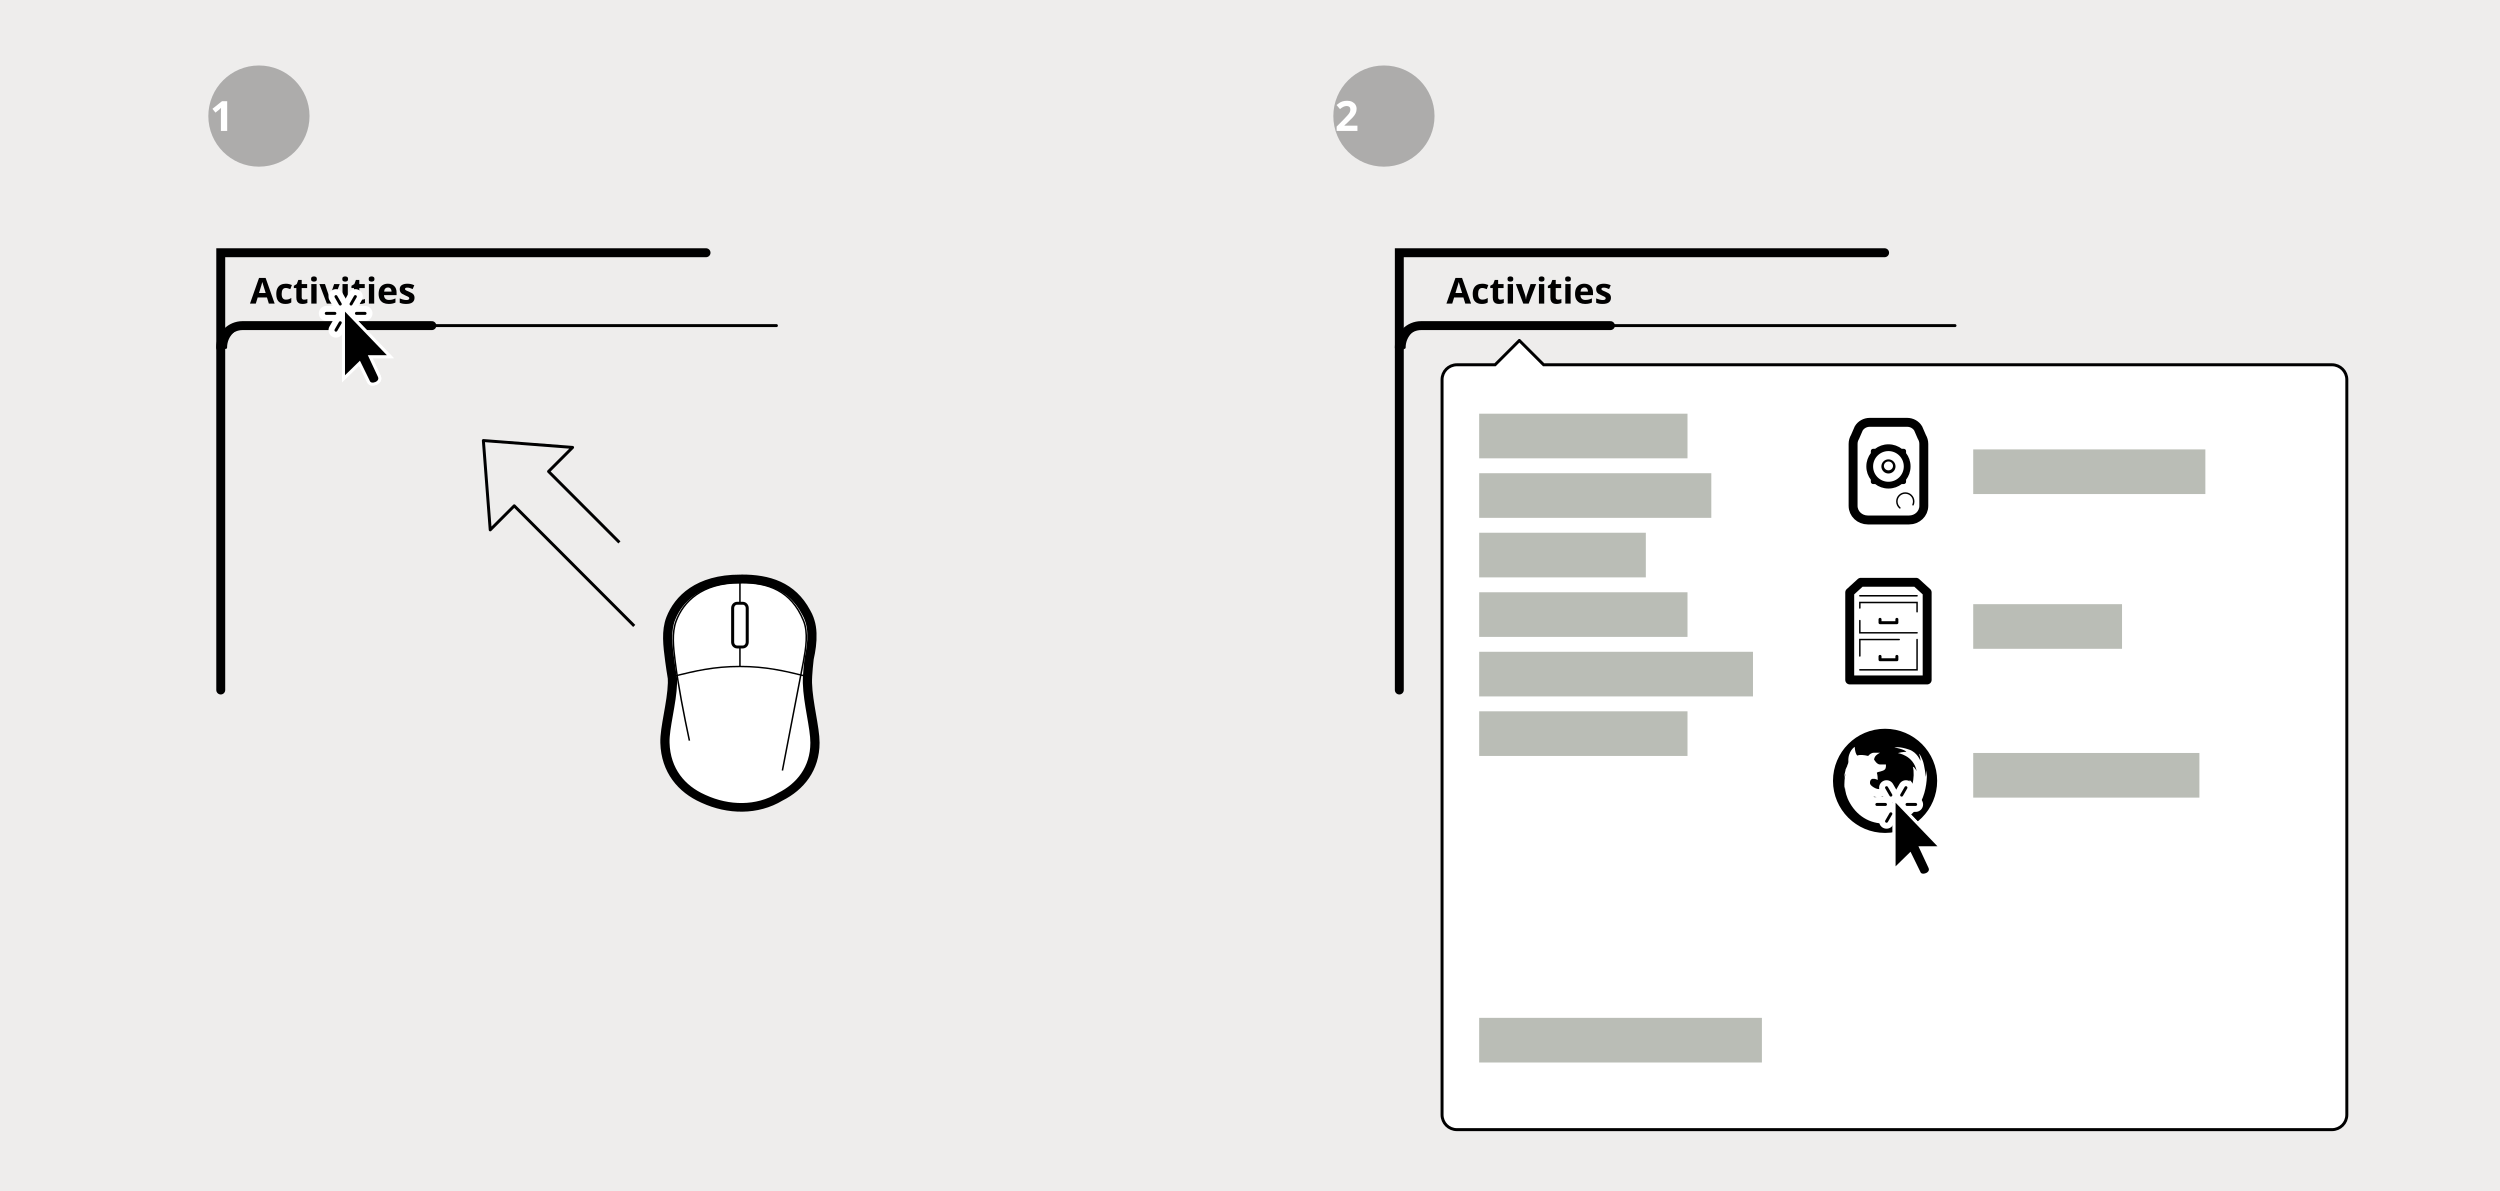
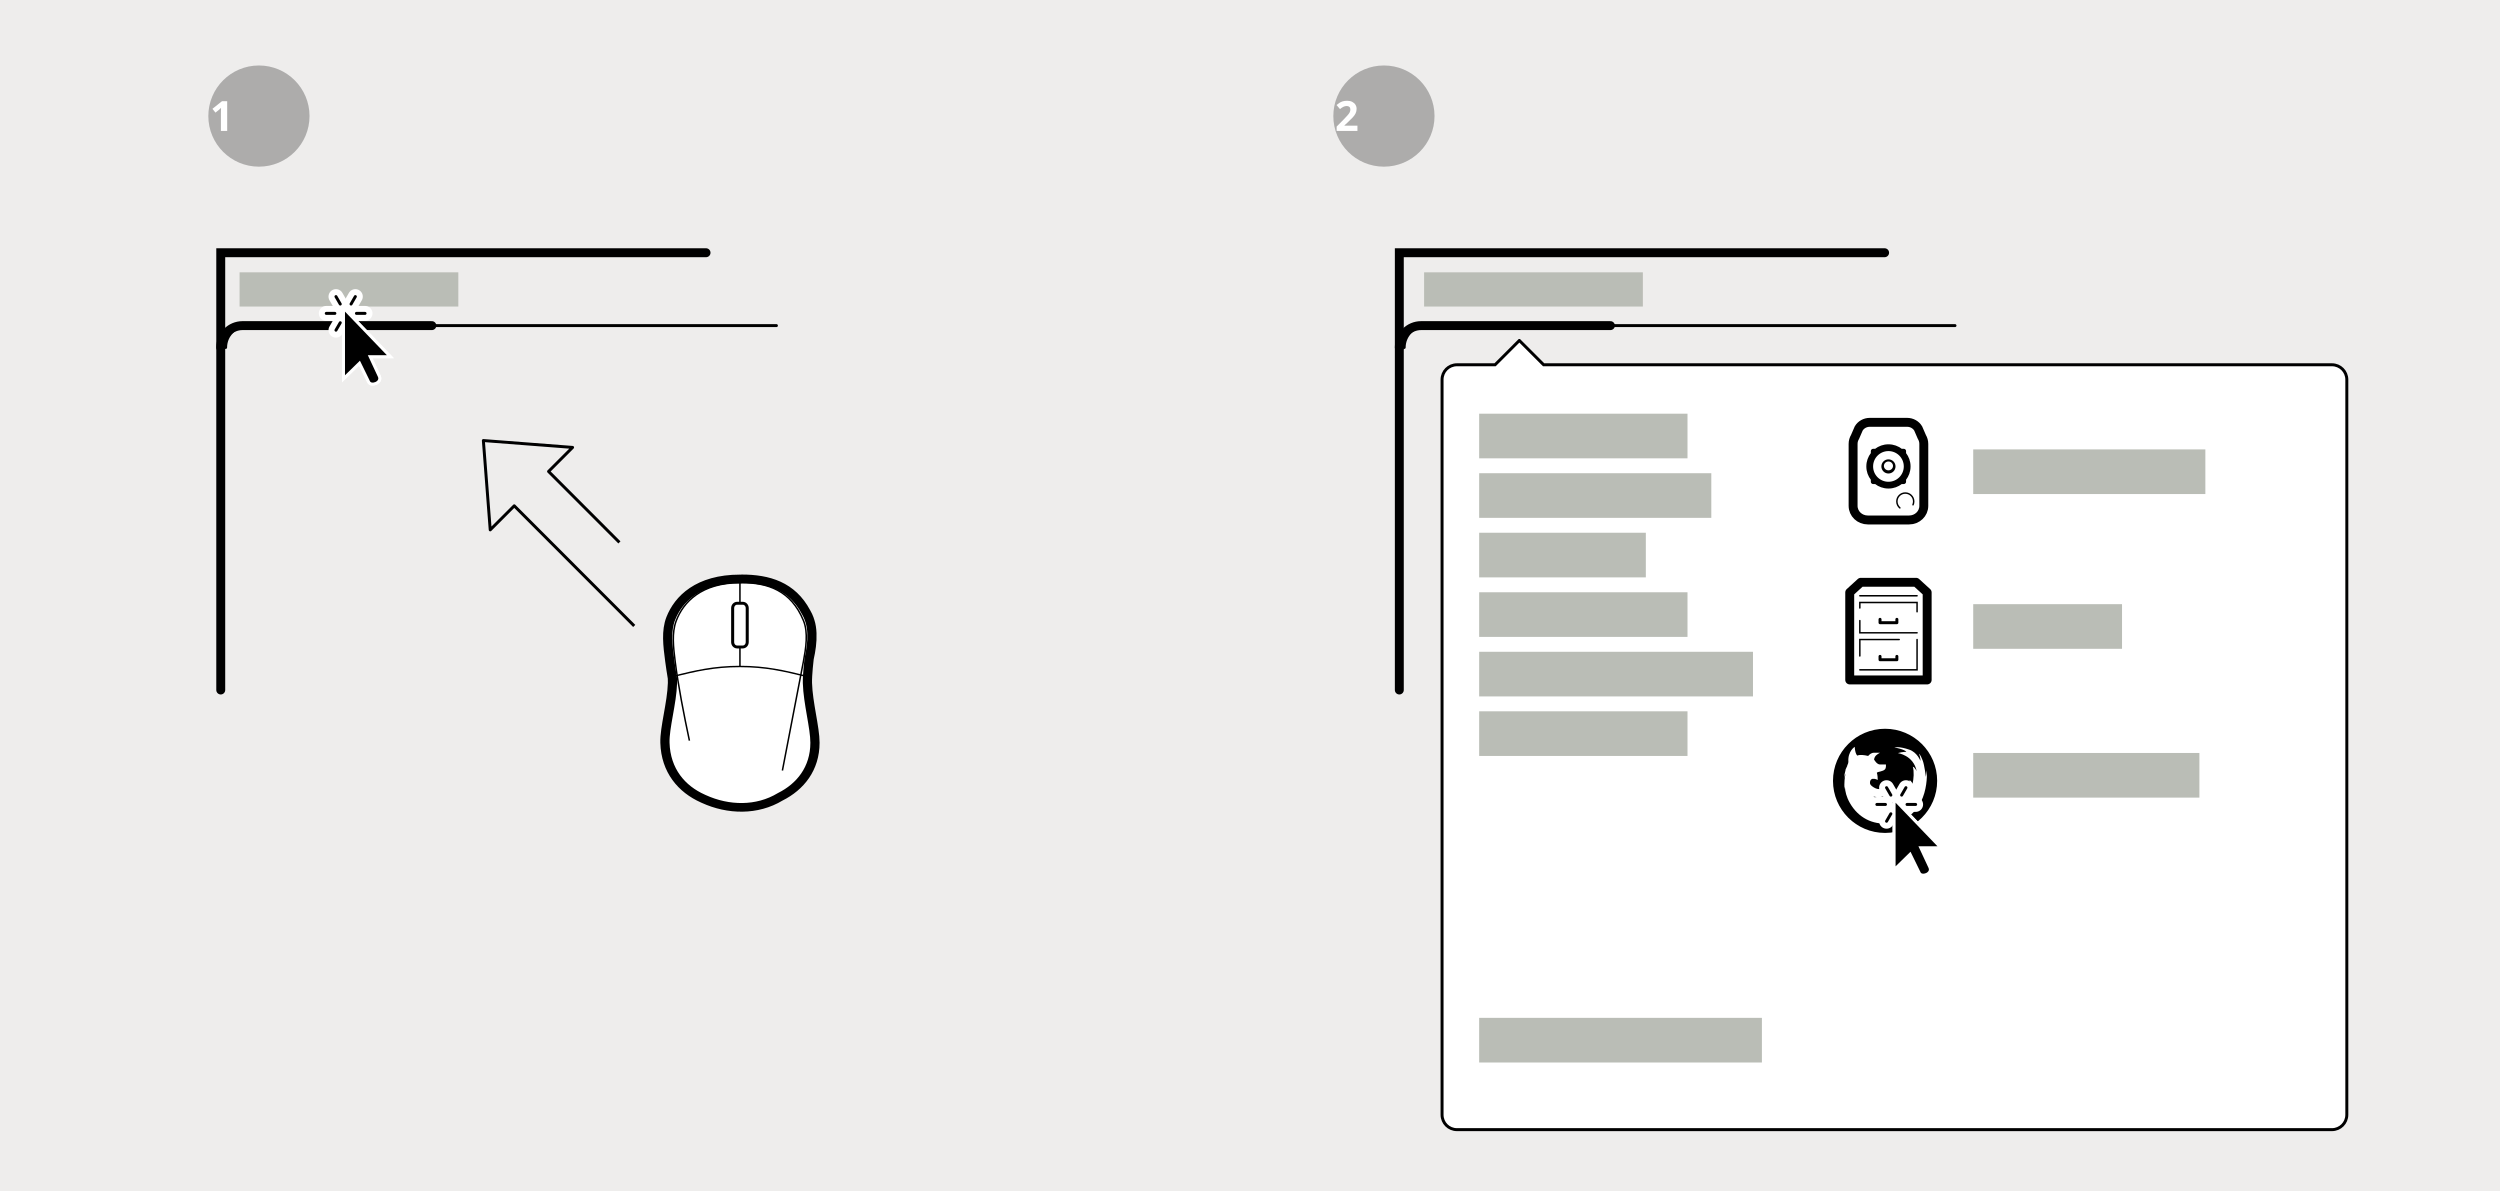
<svg xmlns="http://www.w3.org/2000/svg" xmlns:ns1="http://www.openswatchbook.org/uri/2009/osb" xmlns:xlink="http://www.w3.org/1999/xlink" width="840" height="400" id="svg10075" version="1.1">
  <defs id="defs10077">
    <linearGradient ns1:paint="gradient" id="RHEL7">
      <stop id="stop13323" offset="0" style="stop-color:#a3dbe8;stop-opacity:1;" />
      <stop id="stop13325" offset="1" style="stop-color:#a3dbe8;stop-opacity:1;" />
    </linearGradient>
    <linearGradient id="GNOME" ns1:paint="gradient">
      <stop style="stop-color:#eeedec;stop-opacity:1;" offset="0" id="stop11074" />
      <stop style="stop-color:#eeedec;stop-opacity:1" offset="1" id="stop11076" />
    </linearGradient>
    <linearGradient id="BLANK" ns1:paint="gradient">
      <stop style="stop-color:#eeedec;stop-opacity:0;" offset="0" id="stop7012" />
      <stop style="stop-color:#eeedec;stop-opacity:0" offset="1" id="stop7014" />
    </linearGradient>
    <linearGradient xlink:href="#GNOME" id="linearGradient7064" gradientTransform="matrix(1.183438,0,0,1.134242,5.70167,124.9606)" x1="-18.338" y1="490.549" x2="713.429" y2="490.549" gradientUnits="userSpaceOnUse" />
    <linearGradient xlink:href="#linearGradient5716" id="linearGradient5885" x1="29.09" y1="11.773" x2="33.971" y2="9.709" gradientUnits="userSpaceOnUse" />
    <linearGradient id="linearGradient5716">
      <stop style="stop-color:#000000;stop-opacity:1;" offset="0" id="stop5718" />
      <stop style="stop-color:#484848;stop-opacity:1;" offset="1" id="stop5720" />
    </linearGradient>
    <linearGradient xlink:href="#linearGradient5716" id="linearGradient17441" x1="29.09" y1="11.773" x2="33.971" y2="9.709" gradientUnits="userSpaceOnUse" />
    <linearGradient id="linearGradient17443">
      <stop style="stop-color:#000000;stop-opacity:1;" offset="0" id="stop17445" />
      <stop style="stop-color:#484848;stop-opacity:1;" offset="1" id="stop17447" />
    </linearGradient>
    <linearGradient id="linearGradient5716-3-1">
      <stop style="stop-color:#000000;stop-opacity:1;" offset="0" id="stop5718-0-3" />
      <stop style="stop-color:#484848;stop-opacity:1;" offset="1" id="stop5720-0-39" />
    </linearGradient>
    <linearGradient id="linearGradient5716-3-1-9">
      <stop style="stop-color:#000000;stop-opacity:1;" offset="0" id="stop5718-0-3-4" />
      <stop style="stop-color:#484848;stop-opacity:1;" offset="1" id="stop5720-0-39-8" />
    </linearGradient>
    <linearGradient id="linearGradient5716-3-1-9-2">
      <stop style="stop-color:#000000;stop-opacity:1;" offset="0" id="stop5718-0-3-4-5" />
      <stop style="stop-color:#484848;stop-opacity:1;" offset="1" id="stop5720-0-39-8-8" />
    </linearGradient>
    <linearGradient xlink:href="#linearGradient5716-3-1" id="linearGradient31959" gradientUnits="userSpaceOnUse" x1="29.09" y1="11.773" x2="33.971" y2="9.709" />
    <linearGradient xlink:href="#linearGradient5716-3-1-9" id="linearGradient31961" gradientUnits="userSpaceOnUse" x1="29.09" y1="11.773" x2="33.971" y2="9.709" />
    <linearGradient xlink:href="#linearGradient5716-3-1-9-2" id="linearGradient31963" gradientUnits="userSpaceOnUse" x1="29.09" y1="11.773" x2="33.971" y2="9.709" />
    <linearGradient xlink:href="#linearGradient5716-3-1-8-5-5" id="linearGradient5681-5" gradientUnits="userSpaceOnUse" x1="29.09" y1="11.773" x2="33.971" y2="9.709" />
    <linearGradient id="linearGradient5716-3-1-8-5-5">
      <stop style="stop-color:#000000;stop-opacity:1;" offset="0" id="stop5718-0-3-8-9-7" />
      <stop style="stop-color:#484848;stop-opacity:1;" offset="1" id="stop5720-0-39-7-4-0" />
    </linearGradient>
    <radialGradient xlink:href="#linearGradient3962-1-1-9-5-4-2" id="radialGradient5559" gradientUnits="userSpaceOnUse" gradientTransform="matrix(0.667097,0,0,0.6652358,301.7631,447.7745)" cx="18.248" cy="15.716" fx="18.248" fy="15.716" r="29.993" />
    <linearGradient id="linearGradient3962-1-1-9-5-4-2">
      <stop id="stop3964-5-0-1-9-6-6" offset="0" style="stop-color: rgb(211, 233, 255); stop-opacity: 1;" />
      <stop id="stop4134-0-8-0-8-6-6" offset="0.155" style="stop-color: rgb(243, 249, 255); stop-opacity: 1;" />
      <stop id="stop4346-9-1-1-2-3-4" offset="0.631" style="stop-color: rgb(55, 100, 151); stop-opacity: 1;" />
      <stop style="stop-color: rgb(39, 62, 93); stop-opacity: 1;" offset="0.816" id="stop6610-2-9-0-2-7" />
      <stop id="stop3966-7-2-7-7-1-3" offset="1" style="stop-color: rgb(82, 110, 165); stop-opacity: 1;" />
    </linearGradient>
    <linearGradient xlink:href="#linearGradient10586-8-2-5-1-6-0" id="linearGradient5561" gradientUnits="userSpaceOnUse" gradientTransform="matrix(0.1249452,0,0,0.125444,302.5432,448.9002)" x1="145.163" y1="-41.407" x2="144.427" y2="46.078" />
    <linearGradient id="linearGradient10586-8-2-5-1-6-0">
      <stop id="stop10588-8-7-5-8-3-4" offset="0" style="stop-color: rgb(172, 197, 237); stop-opacity: 1;" />
      <stop id="stop10590-3-6-5-8-3-9" offset="1" style="stop-color: rgb(25, 59, 110); stop-opacity: 1;" />
    </linearGradient>
    <radialGradient xlink:href="#linearGradient6868-5-7-5-4-3" id="radialGradient5567" gradientUnits="userSpaceOnUse" gradientTransform="matrix(1,0,0,0.931606,0,1.57305)" cx="24.881" cy="23" fx="24.881" fy="23" r="19.19" />
    <linearGradient id="linearGradient6868-5-7-5-4-3">
      <stop id="stop6870-84-7-0-1-8" offset="0" style="stop-color: rgb(0, 0, 0); stop-opacity: 1;" />
      <stop id="stop6872-0-5-0-7-1" offset="1" style="stop-color: rgb(0, 0, 0); stop-opacity: 0;" />
    </linearGradient>
    <radialGradient xlink:href="#linearGradient6868-5-7-5-4-3" id="radialGradient5565" gradientUnits="userSpaceOnUse" gradientTransform="matrix(1,0,0,0.931606,0,1.57305)" cx="24.881" cy="23" fx="24.881" fy="23" r="19.19" />
    <radialGradient xlink:href="#linearGradient6868-5-7-5-4-3" id="radialGradient5563" gradientUnits="userSpaceOnUse" gradientTransform="matrix(1,0,0,0.931606,0,1.57305)" cx="24.881" cy="23" fx="24.881" fy="23" r="19.19" />
    <radialGradient xlink:href="#linearGradient6868-5-7-5-4-3" id="radialGradient5573" gradientUnits="userSpaceOnUse" gradientTransform="matrix(1,0,0,0.931606,0,1.57305)" cx="24.881" cy="23" fx="24.881" fy="23" r="19.19" />
    <radialGradient xlink:href="#linearGradient6868-5-7-5-4-3" id="radialGradient5571" gradientUnits="userSpaceOnUse" gradientTransform="matrix(1,0,0,0.931606,0,1.57305)" cx="24.881" cy="23" fx="24.881" fy="23" r="19.19" />
    <radialGradient xlink:href="#linearGradient6868-5-7-5-4-3" id="radialGradient5569" gradientUnits="userSpaceOnUse" gradientTransform="matrix(1,0,0,0.931606,0,1.57305)" cx="24.881" cy="23" fx="24.881" fy="23" r="19.19" />
    <radialGradient xlink:href="#linearGradient6868-5-7-5-4-3" id="radialGradient5579" gradientUnits="userSpaceOnUse" gradientTransform="matrix(1,0,0,0.931606,0,1.57305)" cx="24.881" cy="23" fx="24.881" fy="23" r="19.19" />
    <radialGradient xlink:href="#linearGradient6868-5-7-5-4-3" id="radialGradient5577" gradientUnits="userSpaceOnUse" gradientTransform="matrix(1,0,0,0.931606,0,1.57305)" cx="24.881" cy="23" fx="24.881" fy="23" r="19.19" />
    <radialGradient xlink:href="#linearGradient6868-5-7-5-4-3" id="radialGradient5575" gradientUnits="userSpaceOnUse" gradientTransform="matrix(1,0,0,0.931606,0,1.57305)" cx="24.881" cy="23" fx="24.881" fy="23" r="19.19" />
    <radialGradient xlink:href="#linearGradient6868-5-7-5-4-3" id="radialGradient5585" gradientUnits="userSpaceOnUse" gradientTransform="matrix(1,0,0,0.931606,0,1.57305)" cx="24.881" cy="23" fx="24.881" fy="23" r="19.19" />
    <radialGradient xlink:href="#linearGradient6868-5-7-5-4-3" id="radialGradient5583" gradientUnits="userSpaceOnUse" gradientTransform="matrix(1,0,0,0.931606,0,1.57305)" cx="24.881" cy="23" fx="24.881" fy="23" r="19.19" />
    <radialGradient xlink:href="#linearGradient6868-5-7-5-4-3" id="radialGradient5581" gradientUnits="userSpaceOnUse" gradientTransform="matrix(1,0,0,0.931606,0,1.57305)" cx="24.881" cy="23" fx="24.881" fy="23" r="19.19" />
    <radialGradient xlink:href="#linearGradient6868-5-7-5-4-3" id="radialGradient5591" gradientUnits="userSpaceOnUse" gradientTransform="matrix(1,0,0,0.931606,0,1.57305)" cx="24.881" cy="23" fx="24.881" fy="23" r="19.19" />
    <radialGradient xlink:href="#linearGradient6868-5-7-5-4-3" id="radialGradient5589" gradientUnits="userSpaceOnUse" gradientTransform="matrix(1,0,0,0.931606,0,1.57305)" cx="24.881" cy="23" fx="24.881" fy="23" r="19.19" />
    <radialGradient xlink:href="#linearGradient6868-5-7-5-4-3" id="radialGradient5587" gradientUnits="userSpaceOnUse" gradientTransform="matrix(1,0,0,0.931606,0,1.57305)" cx="24.881" cy="23" fx="24.881" fy="23" r="19.19" />
    <radialGradient xlink:href="#linearGradient6868-5-7-5-4-3" id="radialGradient5597" gradientUnits="userSpaceOnUse" gradientTransform="matrix(1,0,0,0.931606,0,1.57305)" cx="24.881" cy="23" fx="24.881" fy="23" r="19.19" />
    <radialGradient xlink:href="#linearGradient6868-5-7-5-4-3" id="radialGradient5595" gradientUnits="userSpaceOnUse" gradientTransform="matrix(1,0,0,0.931606,0,1.57305)" cx="24.881" cy="23" fx="24.881" fy="23" r="19.19" />
    <radialGradient xlink:href="#linearGradient6868-5-7-5-4-3" id="radialGradient5593" gradientUnits="userSpaceOnUse" gradientTransform="matrix(1,0,0,0.931606,0,1.57305)" cx="24.881" cy="23" fx="24.881" fy="23" r="19.19" />
    <radialGradient xlink:href="#linearGradient6868-5-7-5-4-3" id="radialGradient5603" gradientUnits="userSpaceOnUse" gradientTransform="matrix(1,0,0,0.931606,0,1.57305)" cx="24.881" cy="23" fx="24.881" fy="23" r="19.19" />
    <radialGradient xlink:href="#linearGradient6868-5-7-5-4-3" id="radialGradient5601" gradientUnits="userSpaceOnUse" gradientTransform="matrix(1,0,0,0.931606,0,1.57305)" cx="24.881" cy="23" fx="24.881" fy="23" r="19.19" />
    <radialGradient xlink:href="#linearGradient6868-5-7-5-4-3" id="radialGradient5599" gradientUnits="userSpaceOnUse" gradientTransform="matrix(1,0,0,0.931606,0,1.57305)" cx="24.881" cy="23" fx="24.881" fy="23" r="19.19" />
    <radialGradient xlink:href="#linearGradient6868-5-7-5-4-3" id="radialGradient5609" gradientUnits="userSpaceOnUse" gradientTransform="matrix(1,0,0,0.931606,0,1.57305)" cx="24.881" cy="23" fx="24.881" fy="23" r="19.19" />
    <radialGradient xlink:href="#linearGradient6868-5-7-5-4-3" id="radialGradient5607" gradientUnits="userSpaceOnUse" gradientTransform="matrix(1,0,0,0.931606,0,1.57305)" cx="24.881" cy="23" fx="24.881" fy="23" r="19.19" />
    <radialGradient xlink:href="#linearGradient6868-5-7-5-4-3" id="radialGradient5605" gradientUnits="userSpaceOnUse" gradientTransform="matrix(1,0,0,0.931606,0,1.57305)" cx="24.881" cy="23" fx="24.881" fy="23" r="19.19" />
    <radialGradient xlink:href="#linearGradient6868-5-7-5-4-3" id="radialGradient5615" gradientUnits="userSpaceOnUse" gradientTransform="matrix(1,0,0,0.931606,0,1.57305)" cx="24.881" cy="23" fx="24.881" fy="23" r="19.19" />
    <radialGradient xlink:href="#linearGradient6868-5-7-5-4-3" id="radialGradient5613" gradientUnits="userSpaceOnUse" gradientTransform="matrix(1,0,0,0.931606,0,1.57305)" cx="24.881" cy="23" fx="24.881" fy="23" r="19.19" />
    <radialGradient xlink:href="#linearGradient6868-5-7-5-4-3" id="radialGradient5611" gradientUnits="userSpaceOnUse" gradientTransform="matrix(1,0,0,0.931606,0,1.57305)" cx="24.881" cy="23" fx="24.881" fy="23" r="19.19" />
    <radialGradient xlink:href="#linearGradient10599-4-0-8-1-6" id="radialGradient5617" gradientUnits="userSpaceOnUse" gradientTransform="matrix(1.96261,0,0,1.09426,-74.6625,-21.1211)" cx="77.562" cy="152.511" fx="77.562" fy="152.511" r="13.031" />
    <linearGradient id="linearGradient10599-4-0-8-1-6">
      <stop id="stop10601-9-3-6-7-5-5" offset="0" style="stop-color: rgb(255, 255, 255); stop-opacity: 1;" />
      <stop id="stop10603-3-0-1-5-1" offset="1" style="stop-color: rgb(255, 255, 255); stop-opacity: 0;" />
    </linearGradient>
    <linearGradient xlink:href="#linearGradient5716-3-1-8-5-5" id="linearGradient12974" gradientUnits="userSpaceOnUse" x1="29.09" y1="11.773" x2="33.971" y2="9.709" />
  </defs>
  <g id="layer1" transform="translate(0,-1092.362)">
    <rect style="fill:url(#linearGradient7064)" id="background" width="866" height="830" x="-16" y="681.362" />
  </g>
  <g id="layer2" transform="translate(0,-640)">
    <g id="g11020" transform="translate(-35,-52.36217)">
      <path transform="translate(2,453.3622)" d="m 137,278 c 0,9.389 -7.611,17 -17,17 -9.389,0 -17,-7.611 -17,-17 0,-9.389 7.611,-17 17,-17 9.389,0 17,7.611 17,17 z" id="path11014" style="color:#000000;fill:#000000;fill-opacity:0.275;stroke:none;stroke-width:1.07;marker:none;visibility:visible;display:inline;overflow:visible;enable-background:accumulate" />
      <text id="text11016" y="736.362" x="122.293" style="font-size:14px;font-style:normal;font-variant:normal;font-weight:bold;font-stretch:normal;text-align:center;line-height:125%;letter-spacing:0px;word-spacing:0px;writing-mode:lr-tb;text-anchor:middle;fill:#ffffff;fill-opacity:1;stroke:none;font-family:Cantarell;-inkscape-font-specification:Cantarell Bold" xml:space="preserve">
        <tspan y="736.362" x="122.293" id="tspan11018">1</tspan>
      </text>
    </g>
-     <g id="g6333">
-       <text id="text32728" y="742" x="84" style="font-size:12px;font-style:normal;font-variant:normal;font-weight:bold;font-stretch:normal;text-align:start;line-height:125%;letter-spacing:0px;word-spacing:0px;writing-mode:lr-tb;text-anchor:start;fill:#000000;fill-opacity:1;stroke:none;font-family:Cantarell;-inkscape-font-specification:Cantarell Bold" xml:space="preserve">
-         <tspan y="742" x="84" id="tspan32730">Activities</tspan>
-       </text>
-     </g>
+     <rect ry="0" rx="0" y="731.5" x="80.5" height="11.5" width="73.5" id="rect20073" style="color:#000000;fill:#babdb6;fill-opacity:1;fill-rule:nonzero;stroke:none;stroke-width:1;marker:none;visibility:visible;display:inline;overflow:visible;enable-background:accumulate" />
    <g transform="matrix(1.630607,0,0,1.63249,-290.2703,330.0799)" id="g3938">
      <path id="rect3201" d="m 223.5,331.862 0,-90 100,0" style="color:#000000;fill:#000000;fill-opacity:0;fill-rule:nonzero;stroke:#000000;stroke-width:1.839;stroke-linecap:round;stroke-linejoin:miter;stroke-miterlimit:4;stroke-opacity:1;stroke-dashoffset:0;marker:none;visibility:visible;display:inline;overflow:visible;enable-background:accumulate" />
      <path d="m 224.5,261.362 c 0,-2.485 2.015,-4.5 4.5,-4.5 l 109,0" style="fill:none;stroke:#000000;stroke-width:0.613px;stroke-linecap:round;stroke-linejoin:miter;stroke-opacity:1" id="path3995" />
      <path d="m 223.5,261.362 c 0,-2.485 2.015,-4.5 4.5,-4.5 l 39,0" style="fill:none;stroke:#000000;stroke-width:1.839;stroke-linecap:round;stroke-linejoin:miter;stroke-miterlimit:4;stroke-opacity:1;stroke-dasharray:none" id="path3995-8" />
    </g>
    <g id="g5895" transform="matrix(1.326626,0,0,1.278916,-362.2912,797.6076)">
      <g transform="matrix(0.2995878,0,0,0.291709,321.7885,-7.042621)" id="g5467">
        <path style="color:#000000;fill:#ffffff;stroke:#000000;stroke-width:7.791;stroke-linejoin:round;stroke-miterlimit:4;stroke-dasharray:none;marker:none;visibility:visible;display:inline;overflow:visible;enable-background:accumulate" d="m 464.469,123.031 0,0.125 c -0.444,-0.02 -0.894,-0.019 -1.312,-0.031 -0.02,-5e-4 -0.042,-6e-5 -0.062,0 l 0,-0.031 c -35.473,0 -52.121,18.179 -58.531,35.531 -4.166,11.276 -2.565,24.581 -0.906,38.062 0.617,5.015 1.389,10.378 2.25,15.906 0.052,1.534 0.095,3.022 0.062,4.25 -0.482,18.032 -6.738,40.146 -6.375,53.75 0.673,25.189 14.158,41.816 32.094,50.312 0.282,0.134 0.559,0.277 0.844,0.406 20.532,9.975 44.841,10.698 64.531,-2 17.006,-9.046 29.375,-25.397 29.375,-48.719 0,-13.609 -5.893,-35.718 -6.375,-53.75 -0.196,-7.319 1.438,-21.906 1.438,-21.906 1.536,-7.243 2.642,-15.026 2.344,-22.594 -0.004,-0.103 0.005,-0.209 0,-0.312 -0.112,-3.856 -0.641,-7.563 -1.688,-11.031 -0.118,-0.391 -0.243,-0.772 -0.375,-1.156 -0.101,-0.325 -0.172,-0.646 -0.281,-0.969 -0.607,-1.792 -1.424,-3.609 -2.375,-5.406 -0.068,-0.138 -0.151,-0.269 -0.219,-0.406 -11.841,-23.793 -32.008,-30.031 -54.438,-30.031 z" id="use3906-7-3" />
      </g>
      <path id="path3896-9" d="m 471.255,79.201 5.307,-28.587 c 0.648,-3.578 1.27,-7.661 0.026,-10.804 -3.145,-7.945 -9.059,-9.964 -15.689,-9.964 l -0.38,0.015 c -9.796,0 -14.393,5.126 -16.164,10.02 l -3e-5,1e-6 c -1.15,3.18 -0.708,6.932 -0.25,10.733 0.744,6.175 2.227,14.066 3.598,20.733" style="color:#000000;fill:none;stroke:#000000;stroke-width:0.384;stroke-miterlimit:4;stroke-dasharray:none;marker:none;visibility:visible;display:inline;overflow:visible;enable-background:accumulate" />
      <path id="path5509" d="m 460.5,28.862 0,23" style="fill:none;stroke:#000000;stroke-width:0.384;stroke-linecap:butt;stroke-linejoin:miter;stroke-miterlimit:4;stroke-opacity:1;stroke-dasharray:none" />
      <rect ry="1.279" rx="1.132" y="35.253" x="458.654" height="11.488" width="3.692" id="rect5511" style="color:#000000;fill:#ffffff;stroke:#000000;stroke-width:0.768;stroke-linecap:square;stroke-linejoin:round;stroke-miterlimit:4;stroke-opacity:1;stroke-dasharray:none;stroke-dashoffset:0;marker:none;visibility:visible;display:inline;overflow:visible;enable-background:accumulate" />
      <path d="m 444,54.362 c 5.145,-1.307 9.934,-2.504 16.493,-2.5 6.558,-0.004 11.348,1.193 16.493,2.5" style="fill:none;stroke:#000000;stroke-width:0.384;stroke-linecap:butt;stroke-linejoin:miter;stroke-miterlimit:4;stroke-opacity:1;stroke-dasharray:none" id="path5509-2-7" />
    </g>
    <path style="color:#000000;fill:none;stroke:#000000;stroke-width:1;stroke-linecap:square;stroke-linejoin:round;stroke-miterlimit:4;stroke-opacity:1;stroke-dashoffset:0.95;marker:none;visibility:visible;display:inline;overflow:visible;enable-background:accumulate" d="m 207.773,821.894 -23.456,-23.483 8.071,-8.08 -29.978,-2.309 2.306,30.013 8.071,-8.08 39.96,40.006" id="rect12572" />
    <g transform="translate(343,-52.36217)" id="g31901">
      <path style="color:#000000;fill:#000000;fill-opacity:0.275;stroke:none;stroke-width:1.07;marker:none;visibility:visible;display:inline;overflow:visible;enable-background:accumulate" id="path31903" d="m 137,278 c 0,9.389 -7.611,17 -17,17 -9.389,0 -17,-7.611 -17,-17 0,-9.389 7.611,-17 17,-17 9.389,0 17,7.611 17,17 z" transform="translate(2,453.3622)" />
      <text xml:space="preserve" style="font-size:14px;font-style:normal;font-variant:normal;font-weight:bold;font-stretch:normal;text-align:center;line-height:125%;letter-spacing:0px;word-spacing:0px;writing-mode:lr-tb;text-anchor:middle;fill:#ffffff;fill-opacity:1;stroke:none;font-family:Cantarell;-inkscape-font-specification:Cantarell Bold" x="122.293" y="736.362" id="text31905">
        <tspan id="tspan31907" x="122.293" y="736.362">2</tspan>
      </text>
    </g>
    <g id="g5730-3" transform="matrix(1.357272,0,0,1.308254,494.7128,864.059)">
      <g transform="matrix(0.2995878,0,0,0.291709,381.7885,-7.042639)" id="g5467-6-5-7">
        <path style="color:#000000;fill:#ffffff;stroke:#000000;stroke-width:7.616;stroke-linejoin:round;stroke-miterlimit:4;stroke-dasharray:none;marker:none;visibility:visible;display:inline;overflow:visible;enable-background:accumulate" d="m 464.469,123.031 0,0.125 c -0.444,-0.02 -0.894,-0.019 -1.312,-0.031 -0.02,-5e-4 -0.042,-6e-5 -0.062,0 l 0,-0.031 c -35.473,0 -52.121,18.179 -58.531,35.531 -4.166,11.276 -2.565,24.581 -0.906,38.062 0.617,5.015 1.389,10.378 2.25,15.906 0.052,1.534 0.095,3.022 0.062,4.25 -0.482,18.032 -6.738,40.146 -6.375,53.75 0.673,25.189 14.158,41.816 32.094,50.312 0.282,0.134 0.559,0.277 0.844,0.406 20.532,9.975 44.841,10.698 64.531,-2 17.006,-9.046 29.375,-25.397 29.375,-48.719 0,-13.609 -5.893,-35.718 -6.375,-53.75 -0.196,-7.319 1.438,-21.906 1.438,-21.906 1.536,-7.243 2.642,-15.026 2.344,-22.594 -0.004,-0.103 0.005,-0.209 0,-0.312 -0.112,-3.856 -0.641,-7.563 -1.688,-11.031 -0.118,-0.391 -0.243,-0.772 -0.375,-1.156 -0.101,-0.325 -0.172,-0.646 -0.281,-0.969 -0.607,-1.792 -1.424,-3.609 -2.375,-5.406 -0.068,-0.138 -0.151,-0.269 -0.219,-0.406 -11.841,-23.793 -32.008,-30.031 -54.438,-30.031 z" id="use3906-7-3-7-4-1" />
      </g>
      <path id="path3896-9-3-4-3" d="m 531.255,79.201 5.307,-28.587 c 0.648,-3.578 1.27,-7.661 0.026,-10.804 -3.145,-7.945 -9.059,-9.964 -15.689,-9.964 l -0.38,0.015 c -9.796,0 -14.393,5.126 -16.164,10.02 l -3e-5,10e-7 c -1.15,3.18 -0.708,6.932 -0.25,10.733 0.744,6.175 2.227,14.066 3.598,20.733" style="color:#000000;fill:none;stroke:#000000;stroke-width:0.375;stroke-miterlimit:4;stroke-dasharray:none;marker:none;visibility:visible;display:inline;overflow:visible;enable-background:accumulate" />
      <path style="color:#000000;fill:#000000;stroke:none;stroke-width:3.001;marker:none;visibility:visible;display:inline;overflow:visible;enable-background:accumulate" d="m 520.5,28.875 c -10.605,0.011 -15.581,5.287 -17.5,10.344 -1.248,3.289 -0.778,7.192 -0.281,11.125 0.16,1.265 0.377,2.617 0.594,4 0.232,0.004 0.447,0.031 0.688,0.031 5.145,-1.307 9.938,-2.504 16.5,-2.5 l 0,-23 z" id="use3906-7-3-7-6-8-6-2" />
      <path id="path5509-5-9-7" d="m 520.5,28.862 0,23" style="fill:none;stroke:#000000;stroke-width:0.375;stroke-linecap:butt;stroke-linejoin:miter;stroke-miterlimit:4;stroke-opacity:1;stroke-dasharray:none" />
      <rect ry="1.112" rx="1.112" y="35.241" x="518.643" height="11.488" width="3.713" id="rect5511-0-2-1" style="color:#000000;fill:#ffffff;stroke:#000000;stroke-width:0.75;stroke-linecap:square;stroke-linejoin:round;stroke-miterlimit:4;stroke-opacity:1;stroke-dasharray:none;stroke-dashoffset:0;marker:none;visibility:visible;display:inline;overflow:visible;enable-background:accumulate" />
      <path d="m 504,54.362 c 5.145,-1.307 9.934,-2.504 16.493,-2.5 6.558,-0.004 11.348,1.193 16.493,2.5" style="fill:none;stroke:#000000;stroke-width:0.375;stroke-linecap:butt;stroke-linejoin:miter;stroke-miterlimit:4;stroke-opacity:1;stroke-dasharray:none" id="path5509-2-7-3-8-9" />
    </g>
    <g transform="matrix(1.669955,0,0,1.669955,331.111,831.9057)" id="g4614-7">
      <path style="fill:none;stroke:#000000;stroke-width:0.598;stroke-linecap:round;stroke-linejoin:miter;stroke-miterlimit:4;stroke-opacity:1;stroke-dasharray:none" d="m 501.5,55.862 -4,0" id="path5939-2-0" />
      <path style="fill:none;stroke:#000000;stroke-width:0.598;stroke-linecap:round;stroke-linejoin:miter;stroke-miterlimit:4;stroke-opacity:1;stroke-dasharray:none" d="m 502.165,50.815 -3.864,-1.035" id="path5939-2-4-6" />
      <path style="fill:none;stroke:#000000;stroke-width:0.598;stroke-linecap:round;stroke-linejoin:miter;stroke-miterlimit:4;stroke-opacity:1;stroke-dasharray:none" d="m 504.113,46.112 -3.464,-2" id="path5939-2-4-0-2" />
      <path style="fill:none;stroke:#000000;stroke-width:0.598;stroke-linecap:round;stroke-linejoin:miter;stroke-miterlimit:4;stroke-opacity:1;stroke-dasharray:none" d="M 507.212,42.073 504.383,39.245" id="path5939-2-4-0-9-6" />
      <path style="fill:none;stroke:#000000;stroke-width:0.598;stroke-linecap:round;stroke-linejoin:miter;stroke-miterlimit:4;stroke-opacity:1;stroke-dasharray:none" d="m 511.25,38.975 -2,-3.464" id="path5939-2-4-0-9-1-7" />
      <path style="fill:none;stroke:#000000;stroke-width:0.598;stroke-linecap:round;stroke-linejoin:miter;stroke-miterlimit:4;stroke-opacity:1;stroke-dasharray:none" d="m 515.953,37.027 -1.035,-3.864" id="path5939-2-4-0-9-1-9-6" />
      <path style="fill:none;stroke:#000000;stroke-width:0.598;stroke-linecap:round;stroke-linejoin:miter;stroke-miterlimit:4;stroke-opacity:1;stroke-dasharray:none" d="m 502.165,60.909 -3.864,1.035" id="path5939-2-4-4-7" />
    </g>
    <path style="color:#000000;fill:#000000;fill-opacity:0;fill-rule:nonzero;stroke:#000000;stroke-width:3;stroke-linecap:round;stroke-linejoin:miter;stroke-miterlimit:4;stroke-opacity:1;stroke-dashoffset:0;marker:none;visibility:visible;display:inline;overflow:visible;enable-background:accumulate" d="m 1071.197,979.303 0,-6.222 m 0,-9.898 0,-10.181 m 0,-7.636 0,-143.669" id="rect3201-9-0" />
    <path style="color:#000000;fill:none;stroke:#000000;stroke-width:1;stroke-linecap:round;stroke-linejoin:round;stroke-miterlimit:4;stroke-opacity:1;stroke-dashoffset:0;marker:none;visibility:visible;display:inline;overflow:visible;enable-background:accumulate" d="m 1070.631,937.73 0,-128.114 42.422,0 c 3.134,0 5.656,2.523 5.656,5.656 l 0,130.942 m 0,6.787 0,6.505 m 0,3.677 0,4.525" id="rect8340-2" />
    <rect y="812.252" x="1075.715" height="39.608" width="39.608" id="rect8342-8-7-0" style="color:#000000;fill:none;stroke:#000000;stroke-width:0.5;stroke-miterlimit:4;stroke-dasharray:none;marker:none;visibility:visible;display:inline;overflow:visible;enable-background:accumulate" rx="2" ry="2" />
    <path style="color:#000000;fill:#ffffff;stroke:#000000;stroke-width:1;stroke-opacity:1;marker:none;visibility:visible;display:inline;overflow:visible;enable-background:accumulate;fill-opacity:1" d="m 510.5,754.406 -8.156,8.156 -12.812,0 c -2.77,0 -5,2.23 -5,5 l 0,247 c 0,2.77 2.23,5 5,5 l 294,0 c 2.77,0 5,-2.23 5,-5 l 0,-247 c 0,-2.77 -2.23,-5 -5,-5 l -264.875,0 -8.156,-8.156 z" id="rect12158" />
    <g id="g5884-7" transform="matrix(1.13125,0,0,1.13125,239.7125,418.3778)">
      <path style="color:#000000;fill:#ffffff;stroke:#000000;stroke-width:2.652;stroke-linecap:butt;stroke-linejoin:round;stroke-miterlimit:4;stroke-opacity:1;stroke-dasharray:none;stroke-dashoffset:0;marker:none;visibility:visible;display:inline;overflow:visible;enable-background:accumulate" d="m 340.785,368.862 -3.285,3 -10e-4,26 23,0 -10e-4,-26 -3.285,-3 -16.427,0 z" id="rect2846-2-0-5" />
      <path id="path4185-68-9-7-8" d="m 346.5,379.862 0,1 5,0 0,-1" style="fill:none;stroke:#000000;stroke-width:0.884px;stroke-linecap:round;stroke-linejoin:round;stroke-opacity:1;display:inline;enable-background:new" />
      <path id="rect2846-4-5-0-6-8-6-9" d="m 340.5,376.487 0,-1.625 17,0 0,2.75 m 0,6.25 -17,0 0,-3.625" style="color:#000000;fill:none;stroke:#000000;stroke-width:0.442;stroke-linecap:round;stroke-linejoin:miter;stroke-miterlimit:4;stroke-opacity:1;stroke-dasharray:none;stroke-dashoffset:0;marker:none;visibility:visible;display:inline;overflow:visible;enable-background:accumulate" />
      <path id="rect2846-4-5-0-6-8-3-4-8" d="m 357.5,385.862 0,9 -17,0 m 0,-4.125 0,-4.875 11.688,0" style="color:#000000;fill:none;stroke:#000000;stroke-width:0.442;stroke-linecap:round;stroke-linejoin:miter;stroke-miterlimit:4;stroke-opacity:1;stroke-dasharray:none;stroke-dashoffset:0;marker:none;visibility:visible;display:inline;overflow:visible;enable-background:accumulate" />
      <path id="path4185-68-9-7-5-7" d="m 346.5,390.862 0,1 5,0 0,-1" style="fill:none;stroke:#000000;stroke-width:0.884px;stroke-linecap:round;stroke-linejoin:round;stroke-opacity:1;display:inline;enable-background:new" />
      <path id="rect2846-4-5-0-6-8-6-4-5" d="m 340.5,372.862 17,0" style="color:#000000;fill:none;stroke:#000000;stroke-width:0.442;stroke-linecap:round;stroke-linejoin:miter;stroke-miterlimit:4;stroke-opacity:1;stroke-dasharray:none;stroke-dashoffset:0;marker:none;visibility:visible;display:inline;overflow:visible;enable-background:accumulate" />
    </g>
    <g id="g5600-4" transform="matrix(1.13125,0,0,1.13125,239.7125,364.6278)">
      <path id="rect2846-7-2-9-3-1-8-2" d="m 343.458,368.862 c -1.408,0 -2.632,0.728 -3.286,1.813 l -1.089,2.51 c -0.37,0.614 -0.583,1.329 -0.583,2.091 l 0,18.404 c 0,2.317 1.951,4.183 4.375,4.183 l 12.25,0 c 2.424,0 4.375,-1.865 4.375,-4.183 l 0,-18.404 c 0,-0.763 -0.213,-1.477 -0.583,-2.091 l -1.089,-2.51 c -0.654,-1.084 -1.877,-1.813 -3.286,-1.813 l -11.083,0 z" style="color:#000000;fill:#ffffff;stroke:#000000;stroke-width:2.652;stroke-miterlimit:4;stroke-dasharray:none;marker:none;visibility:visible;display:inline;overflow:visible;enable-background:accumulate" />
      <path style="color:#000000;fill:#000000;stroke:#000000;stroke-width:0.442;stroke-miterlimit:4;stroke-dasharray:none;marker:none;visibility:visible;display:inline;overflow:visible;enable-background:accumulate" d="m 349,375.612 c -1.468,0 -2.809,0.5 -3.884,1.336 l -0.668,0 c -0.255,0 -0.459,0.205 -0.459,0.459 l 0,0.668 c -0.837,1.075 -1.336,2.416 -1.336,3.884 0,1.468 0.5,2.809 1.336,3.884 l 0,0.668 c 0,0.255 0.205,0.459 0.459,0.459 l 0.668,0 c 1.075,0.837 2.416,1.336 3.884,1.336 1.468,0 2.809,-0.5 3.884,-1.336 l 0.668,0 c 0.255,0 0.459,-0.205 0.459,-0.459 l 0,-0.668 c 0.837,-1.075 1.336,-2.416 1.336,-3.884 0,-1.468 -0.5,-2.809 -1.336,-3.884 l 0,-0.668 c 0,-0.255 -0.205,-0.459 -0.459,-0.459 l -0.668,0 c -1.075,-0.837 -2.416,-1.336 -3.884,-1.336 z" id="path3861-6-2-2-7-4-1-1" />
      <path style="color:#000000;fill:#ffffff;stroke:#000000;stroke-width:0.884;stroke-miterlimit:4;stroke-dasharray:none;marker:none;visibility:visible;display:inline;overflow:visible;enable-background:accumulate" d="m 349,376.96 c -2.761,0 -5,2.239 -5,5 0,2.761 2.239,5 5,5 2.761,0 5,-2.239 5,-5 0,-2.761 -2.239,-5 -5,-5 z" id="path3861-6-4-8-5-2-0-1" />
      <path style="color:#000000;fill:#000000;fill-opacity:1;fill-rule:nonzero;stroke:none;stroke-width:3;marker:none;visibility:visible;display:inline;overflow:visible;enable-background:accumulate" id="path3861-6-1-6-2-1-0-0" d="m 207,155.25 c 0,34.932 -28.318,63.25 -63.25,63.25 C 108.818,218.5 80.5,190.182 80.5,155.25 80.5,120.318 108.818,92 143.75,92 178.682,92 207,120.318 207,155.25 z" transform="matrix(0.03324596,0,0,0.03324596,344.2209,376.7989)" />
      <path style="color:#000000;fill:#ffffff;fill-opacity:1;fill-rule:nonzero;stroke:none;stroke-width:3;marker:none;visibility:visible;display:inline;overflow:visible;enable-background:accumulate" id="path3861-6-1-3-8-2-2" d="m 207,155.25 c 0,34.932 -28.318,63.25 -63.25,63.25 C 108.818,218.5 80.5,190.182 80.5,155.25 80.5,120.318 108.818,92 143.75,92 178.682,92 207,120.318 207,155.25 z" transform="matrix(-0.02136966,0,0,-0.02078709,352.0719,385.0363)" />
      <path id="path5385-7-4-7-8-0" d="M 164.449,225.503 C 161.882,223.348 160.25,220.114 160.25,216.5 c 0,-6.489 5.261,-11.75 11.75,-11.75 6.489,0 11.75,5.261 11.75,11.75 0,1.657 -0.343,3.235 -0.962,4.665" style="color:#000000;fill:none;stroke:#000000;stroke-width:2.077;stroke-linecap:round;stroke-miterlimit:4;marker:none;visibility:visible;display:inline;overflow:visible;enable-background:accumulate" transform="matrix(0.2127662,0,0,0.2127661,317.4042,346.2983)" />
    </g>
    <g id="g8334" transform="matrix(1.13125,0,0,1.13125,689.4,478.3153)">
      <path id="rect9426-5" d="m 344.5,436.422 0,-13.136 c 0,-0.789 0.632,-1.424 1.416,-1.424 l 26.167,0 c 0.785,0 1.416,0.635 1.416,1.424 l 0,4.107 m 0,1.969 0,3" style="fill:#ffffff;fill-opacity:1;fill-rule:nonzero;stroke:#000000;stroke-width:2.652;stroke-linecap:butt;stroke-linejoin:miter;stroke-miterlimit:4;stroke-opacity:1;stroke-dasharray:none;stroke-dashoffset:0;marker:none;visibility:visible;display:inline;overflow:visible;enable-background:accumulate" />
      <path id="rect9478-9" d="m 370.5,431.237 0,2 m -23,4.875 0,-3 m 0,-2 0,-7.25 23,0 0,3.125" style="fill:none;stroke:#131616;stroke-width:0.442;stroke-linecap:round;stroke-linejoin:miter;stroke-miterlimit:4;stroke-opacity:1;stroke-dashoffset:0;marker:none;visibility:visible;display:inline;overflow:visible;enable-background:accumulate" />
      <path id="path8330" d="m 349.5,427.862 2.5,2 -2.5,2" style="fill:none;stroke:#000000;stroke-width:0.884px;stroke-linecap:round;stroke-linejoin:miter;stroke-opacity:1" />
      <path id="path8332" d="m 353.588,432.862 3,0" style="fill:none;stroke:#000000;stroke-width:0.884px;stroke-linecap:round;stroke-linejoin:miter;stroke-opacity:1" />
    </g>
    <g id="g30934" transform="matrix(0.5579399,0,0,0.5579399,337.258,587.6247)">
      <path transform="matrix(0.9615385,0,0,0.9615385,133.6346,24.82162)" d="m 442.5,560.862 c 0,16.292 -13.208,29.5 -29.5,29.5 -16.292,0 -29.5,-13.208 -29.5,-29.5 0,-16.292 13.208,-29.5 29.5,-29.5 16.292,0 29.5,13.208 29.5,29.5 z" id="path30936" style="color:#000000;fill:#000000;fill-opacity:1;fill-rule:nonzero;stroke:#000000;stroke-width:6.24;stroke-linecap:butt;stroke-linejoin:miter;stroke-miterlimit:4;stroke-opacity:1;stroke-dasharray:none;stroke-dashoffset:0;marker:none;visibility:visible;display:inline;overflow:visible;enable-background:new" />
      <path style="fill:#ffffff;fill-opacity:1;stroke:none;display:inline" d="m 538.58,543.844 c -1.475,-0.065 -2.228,0.097 -2.217,0.111 0.021,0.029 6.136,1.16 7.206,2.66 0,0 -2.551,0.025 -5.099,0.776 -0.115,0.036 9.367,1.175 11.307,10.864 0,0 -1.041,-2.284 -2.328,-2.661 0.846,2.63 0.584,7.718 -0.222,10.199 -0.104,0.319 -0.186,-1.375 -1.774,-2.106 0.508,3.722 -0.021,9.57 -2.55,11.196 -0.197,0.127 1.559,-5.849 0.332,-3.547 -7.321,11.467 -15.98,4.651 -19.51,2.217 2.833,0.709 6.386,0.25 7.538,-0.554 1.758,-1.228 2.835,-2.097 3.769,-1.885 0.934,0.213 1.501,-0.814 0.776,-1.663 -0.726,-0.851 -2.493,-1.968 -4.878,-1.33 -1.682,0.45 -3.691,1.925 -6.873,0 -2.714,-1.643 -2.379,-2.481 -2.379,-3.331 0,-0.851 0.759,-2.097 2.106,-1.885 0.302,0.048 0.535,0.032 0.665,0 0.656,0.15 1.268,0.342 1.885,0.665 0.029,-0.795 -0.104,-3.098 -0.554,-4.364 0.038,0.014 0.102,0.039 0.111,0 0.136,-0.627 3.742,-0.652 4.874,-2.116 0.724,-0.935 0.499,-2.827 0.499,-2.827 l -3.547,0 c -1.857,0.008 -3.45,-2.664 -3.599,-3.039 0.406,-2.221 1.724,-2.978 3.599,-4.056 -1.41,-0.011 -0.669,0 -3.547,0 -1.876,0 -3.005,1.283 -3.599,1.949 -2.485,-0.588 -4.9,-0.895 -6.6,-0.216 -0.785,-0.814 -1.405,-2.84 -1.497,-5.281 0,0 -4.274,2.62 -3.824,9.05 -0.008,0.529 -0.177,0.757 -0.222,1.109 -0.463,0.81 -0.551,1.436 -0.443,1.33 -0.233,0.483 -0.546,1.008 -0.776,1.663 -0.053,0.128 -0.176,0.164 -0.222,0.332 -0.032,0.114 0.008,0.226 0,0.332 -0.408,1.281 -0.763,3.485 -1.109,5.472 0,0 0.441,-1.824 1.109,-3.144 -0.555,1.928 -0.93,5.497 -0.665,9.685 0,0 0.053,-0.725 0.222,-1.774 0.165,2.841 0.92,6.128 2.993,9.755 5.184,9.072 13.808,13.086 22.836,12.305 1.579,-0.105 3.18,-0.384 4.767,-0.776 21.033,-5.195 18.734,-31.15 18.734,-31.15 l -0.554,3.88 c 0,0 -0.857,-7.094 -1.885,-9.755 -1.575,-4.078 -2.213,-4.108 -2.217,-4.102 1.055,2.739 0.776,4.212 0.776,4.212 0,0 -1.819,-5.106 -6.762,-6.762 -2.927,-0.98 -5.177,-1.377 -6.651,-1.441 z" id="path159-6-3" />
    </g>
    <g id="g12517-4-3" transform="matrix(1.448175,0,0,1.448175,-412.444,377.6603)">
      <g style="stroke:#ffffff;stroke-width:3.453;stroke-miterlimit:4;stroke-dasharray:none" id="g12477-9-2-8" transform="translate(-3.6886788e-6,-1.0714912e-6)">
        <path id="path5939-6-9-0-0-6" d="m 362.5,253.862 -2,0" style="fill:none;stroke:#ffffff;stroke-width:3.453;stroke-linecap:round;stroke-linejoin:miter;stroke-miterlimit:4;stroke-opacity:1;stroke-dasharray:none" />
        <path id="path5939-6-9-1-2-0-9" d="m 363.75,251.697 -1,-1.732" style="fill:none;stroke:#ffffff;stroke-width:3.453;stroke-linecap:round;stroke-linejoin:miter;stroke-miterlimit:4;stroke-opacity:1;stroke-dasharray:none" />
        <path id="path5939-6-9-1-7-1-0-1" d="m 366.25,251.697 1,-1.732" style="fill:none;stroke:#ffffff;stroke-width:3.453;stroke-linecap:round;stroke-linejoin:miter;stroke-miterlimit:4;stroke-opacity:1;stroke-dasharray:none" />
        <path id="path5939-6-9-1-7-0-2-0-0" d="m 367.5,253.862 2,0" style="fill:none;stroke:#ffffff;stroke-width:3.453;stroke-linecap:round;stroke-linejoin:miter;stroke-miterlimit:4;stroke-opacity:1;stroke-dasharray:none" />
        <path id="path5939-6-9-1-7-0-7-6-8-0" d="m 363.75,256.027 -1,1.732" style="fill:none;stroke:#ffffff;stroke-width:3.453;stroke-linecap:round;stroke-linejoin:miter;stroke-miterlimit:4;stroke-opacity:1;stroke-dasharray:none" />
      </g>
      <g transform="translate(337.8951,250.2795)" id="default-pointer-c-1-7-1-5" style="display:inline">
        <path style="color:#000000;fill:url(#linearGradient5681-5);fill-opacity:1;fill-rule:nonzero;stroke:#ffffff;stroke-width:0.691;stroke-linecap:butt;stroke-linejoin:miter;stroke-miterlimit:10;stroke-opacity:1;stroke-dasharray:none;stroke-dashoffset:0;marker:none;visibility:visible;display:block;overflow:visible;enable-background:accumulate" d="m 26.605,2.318 0,16.44 3.712,-3.624 2.121,4.331 c 0.52,1.171 3.221,0.23 2.453,-1.337 l -2.099,-4.497 4.685,0 L 26.605,2.318 z" id="path5565-2-1-7-8" />
        <path id="path6242-4-7-1-5" d="m 26.605,2.318 0,16.44 3.712,-3.624 2.121,4.331 c 0.52,1.171 3.221,0.23 2.453,-1.337 l -2.099,-4.497 4.685,0 L 26.605,2.318 z" style="color:#000000;fill:#000000;fill-opacity:1;fill-rule:nonzero;stroke:#ffffff;stroke-width:0.691;stroke-linecap:butt;stroke-linejoin:miter;stroke-miterlimit:10;stroke-opacity:1;stroke-dasharray:none;stroke-dashoffset:0;marker:none;visibility:visible;display:block;overflow:visible;enable-background:accumulate" />
      </g>
      <g id="g12477-99-7">
        <path id="path5939-6-9-09-9" d="m 362.5,253.862 -2,0" style="fill:none;stroke:#000000;stroke-width:0.69;stroke-linecap:round;stroke-linejoin:miter;stroke-miterlimit:4;stroke-opacity:1;stroke-dasharray:none" />
        <path id="path5939-6-9-1-3-6" d="m 363.75,251.697 -1,-1.732" style="fill:none;stroke:#000000;stroke-width:0.69;stroke-linecap:round;stroke-linejoin:miter;stroke-miterlimit:4;stroke-opacity:1;stroke-dasharray:none" />
        <path id="path5939-6-9-1-7-4-9" d="m 366.25,251.697 1,-1.732" style="fill:none;stroke:#000000;stroke-width:0.69;stroke-linecap:round;stroke-linejoin:miter;stroke-miterlimit:4;stroke-opacity:1;stroke-dasharray:none" />
        <path id="path5939-6-9-1-7-0-73-6" d="m 367.5,253.862 2,0" style="fill:none;stroke:#000000;stroke-width:0.69;stroke-linecap:round;stroke-linejoin:miter;stroke-miterlimit:4;stroke-opacity:1;stroke-dasharray:none" />
        <path id="path5939-6-9-1-7-0-7-1-2" d="m 363.75,256.027 -1,1.732" style="fill:none;stroke:#000000;stroke-width:0.69;stroke-linecap:round;stroke-linejoin:miter;stroke-miterlimit:4;stroke-opacity:1;stroke-dasharray:none" />
      </g>
    </g>
    <g id="g12148" transform="matrix(1.630607,0,0,1.63249,105.7297,330.0799)">
      <path style="color:#000000;fill:#000000;fill-opacity:0;fill-rule:nonzero;stroke:#000000;stroke-width:1.839;stroke-linecap:round;stroke-linejoin:miter;stroke-miterlimit:4;stroke-opacity:1;stroke-dashoffset:0;marker:none;visibility:visible;display:inline;overflow:visible;enable-background:accumulate" d="m 223.5,331.862 0,-90 100,0" id="path12150" />
      <path id="path12152" style="fill:none;stroke:#000000;stroke-width:0.613px;stroke-linecap:round;stroke-linejoin:miter;stroke-opacity:1" d="m 224.5,261.362 c 0,-2.485 2.015,-4.5 4.5,-4.5 l 109,0" />
      <path id="path12154" style="fill:none;stroke:#000000;stroke-width:1.839;stroke-linecap:round;stroke-linejoin:miter;stroke-miterlimit:4;stroke-opacity:1;stroke-dasharray:none" d="m 223.5,261.362 c 0,-2.485 2.015,-4.5 4.5,-4.5 l 39,0" />
    </g>
    <rect style="color:#000000;fill:#babdb6;fill-opacity:1;stroke:none;stroke-width:1;marker:none;visibility:visible;display:inline;overflow:visible;enable-background:accumulate" id="rect12928" width="70" height="15" x="497" y="779" rx="0" ry="0" />
    <rect ry="0" rx="0" y="799" x="497" height="15" width="78" id="rect12930" style="color:#000000;fill:#babdb6;fill-opacity:1;stroke:none;stroke-width:1;marker:none;visibility:visible;display:inline;overflow:visible;enable-background:accumulate" />
    <rect style="color:#000000;fill:#babdb6;fill-opacity:1;stroke:none;stroke-width:1;marker:none;visibility:visible;display:inline;overflow:visible;enable-background:accumulate" id="rect12932" width="56" height="15" x="497" y="819" rx="0" ry="0" />
    <rect ry="0" rx="0" y="839" x="497" height="15" width="70" id="rect12934" style="color:#000000;fill:#babdb6;fill-opacity:1;stroke:none;stroke-width:1;marker:none;visibility:visible;display:inline;overflow:visible;enable-background:accumulate" />
    <rect style="color:#000000;fill:#babdb6;fill-opacity:1;stroke:none;stroke-width:1;marker:none;visibility:visible;display:inline;overflow:visible;enable-background:accumulate" id="rect12936" width="92" height="15" x="497" y="859" rx="0" ry="0" />
    <rect ry="0" rx="0" y="879" x="497" height="15" width="70" id="rect12938" style="color:#000000;fill:#babdb6;fill-opacity:1;stroke:none;stroke-width:1;marker:none;visibility:visible;display:inline;overflow:visible;enable-background:accumulate" />
    <rect style="color:#000000;fill:#babdb6;fill-opacity:1;stroke:none;stroke-width:1;marker:none;visibility:visible;display:inline;overflow:visible;enable-background:accumulate" id="rect12940" width="95" height="15" x="497" y="982" rx="0" ry="0" />
    <g transform="matrix(1.448175,0,0,1.448175,108.556,542.6603)" id="g12942">
      <g transform="translate(-3.6886788e-6,-1.0714912e-6)" id="g12944" style="stroke:#ffffff;stroke-width:3.453;stroke-miterlimit:4;stroke-dasharray:none">
        <path style="fill:none;stroke:#ffffff;stroke-width:3.453;stroke-linecap:round;stroke-linejoin:miter;stroke-miterlimit:4;stroke-opacity:1;stroke-dasharray:none" d="m 362.5,253.862 -2,0" id="path12946" />
        <path style="fill:none;stroke:#ffffff;stroke-width:3.453;stroke-linecap:round;stroke-linejoin:miter;stroke-miterlimit:4;stroke-opacity:1;stroke-dasharray:none" d="m 363.75,251.697 -1,-1.732" id="path12948" />
        <path style="fill:none;stroke:#ffffff;stroke-width:3.453;stroke-linecap:round;stroke-linejoin:miter;stroke-miterlimit:4;stroke-opacity:1;stroke-dasharray:none" d="m 366.25,251.697 1,-1.732" id="path12950" />
        <path style="fill:none;stroke:#ffffff;stroke-width:3.453;stroke-linecap:round;stroke-linejoin:miter;stroke-miterlimit:4;stroke-opacity:1;stroke-dasharray:none" d="m 367.5,253.862 2,0" id="path12952" />
        <path style="fill:none;stroke:#ffffff;stroke-width:3.453;stroke-linecap:round;stroke-linejoin:miter;stroke-miterlimit:4;stroke-opacity:1;stroke-dasharray:none" d="m 363.75,256.027 -1,1.732" id="path12954" />
      </g>
      <g style="display:inline" id="g12956" transform="translate(337.8951,250.2795)">
        <path id="path12958" d="m 26.605,2.318 0,16.44 3.712,-3.624 2.121,4.331 c 0.52,1.171 3.221,0.23 2.453,-1.337 l -2.099,-4.497 4.685,0 L 26.605,2.318 z" style="color:#000000;fill:url(#linearGradient12974);fill-opacity:1;fill-rule:nonzero;stroke:#ffffff;stroke-width:0.691;stroke-linecap:butt;stroke-linejoin:miter;stroke-miterlimit:10;stroke-opacity:1;stroke-dasharray:none;stroke-dashoffset:0;marker:none;visibility:visible;display:block;overflow:visible;enable-background:accumulate" />
        <path style="color:#000000;fill:#000000;fill-opacity:1;fill-rule:nonzero;stroke:#ffffff;stroke-width:0.691;stroke-linecap:butt;stroke-linejoin:miter;stroke-miterlimit:10;stroke-opacity:1;stroke-dasharray:none;stroke-dashoffset:0;marker:none;visibility:visible;display:block;overflow:visible;enable-background:accumulate" d="m 26.605,2.318 0,16.44 3.712,-3.624 2.121,4.331 c 0.52,1.171 3.221,0.23 2.453,-1.337 l -2.099,-4.497 4.685,0 L 26.605,2.318 z" id="path12960" />
      </g>
      <g id="g12962">
        <path style="fill:none;stroke:#000000;stroke-width:0.69;stroke-linecap:round;stroke-linejoin:miter;stroke-miterlimit:4;stroke-opacity:1;stroke-dasharray:none" d="m 362.5,253.862 -2,0" id="path12964" />
        <path style="fill:none;stroke:#000000;stroke-width:0.69;stroke-linecap:round;stroke-linejoin:miter;stroke-miterlimit:4;stroke-opacity:1;stroke-dasharray:none" d="m 363.75,251.697 -1,-1.732" id="path12966" />
        <path style="fill:none;stroke:#000000;stroke-width:0.69;stroke-linecap:round;stroke-linejoin:miter;stroke-miterlimit:4;stroke-opacity:1;stroke-dasharray:none" d="m 366.25,251.697 1,-1.732" id="path12968" />
        <path style="fill:none;stroke:#000000;stroke-width:0.69;stroke-linecap:round;stroke-linejoin:miter;stroke-miterlimit:4;stroke-opacity:1;stroke-dasharray:none" d="m 367.5,253.862 2,0" id="path12970" />
        <path style="fill:none;stroke:#000000;stroke-width:0.69;stroke-linecap:round;stroke-linejoin:miter;stroke-miterlimit:4;stroke-opacity:1;stroke-dasharray:none" d="m 363.75,256.027 -1,1.732" id="path12972" />
      </g>
    </g>
    <rect ry="0" rx="0" y="893" x="663" height="15" width="76" id="rect13001" style="color:#000000;fill:#babdb6;fill-opacity:1;stroke:none;stroke-width:1;marker:none;visibility:visible;display:inline;overflow:visible;enable-background:accumulate" />
    <rect style="color:#000000;fill:#babdb6;fill-opacity:1;stroke:none;stroke-width:1;marker:none;visibility:visible;display:inline;overflow:visible;enable-background:accumulate" id="rect13003" width="50" height="15" x="663" y="843" rx="0" ry="0" />
    <rect ry="0" rx="0" y="791" x="663" height="15" width="78" id="rect13005" style="color:#000000;fill:#babdb6;fill-opacity:1;stroke:none;stroke-width:1;marker:none;visibility:visible;display:inline;overflow:visible;enable-background:accumulate" />
-     <use x="0" y="0" xlink:href="#g6333" id="use6337" transform="translate(402,0)" width="840" height="400" />
+     <rect style="color:#000000;fill:#babdb6;fill-opacity:1;fill-rule:nonzero;stroke:none;stroke-width:1;stroke-linecap:round;stroke-linejoin:miter;stroke-miterlimit:4;stroke-opacity:1;stroke-dasharray:none;stroke-dashoffset:0;marker:none;visibility:visible;display:inline;overflow:visible;enable-background:accumulate" id="rect20054" width="73.5" height="11.5" x="478.5" y="731.5" rx="0" ry="0" />
  </g>
</svg>
